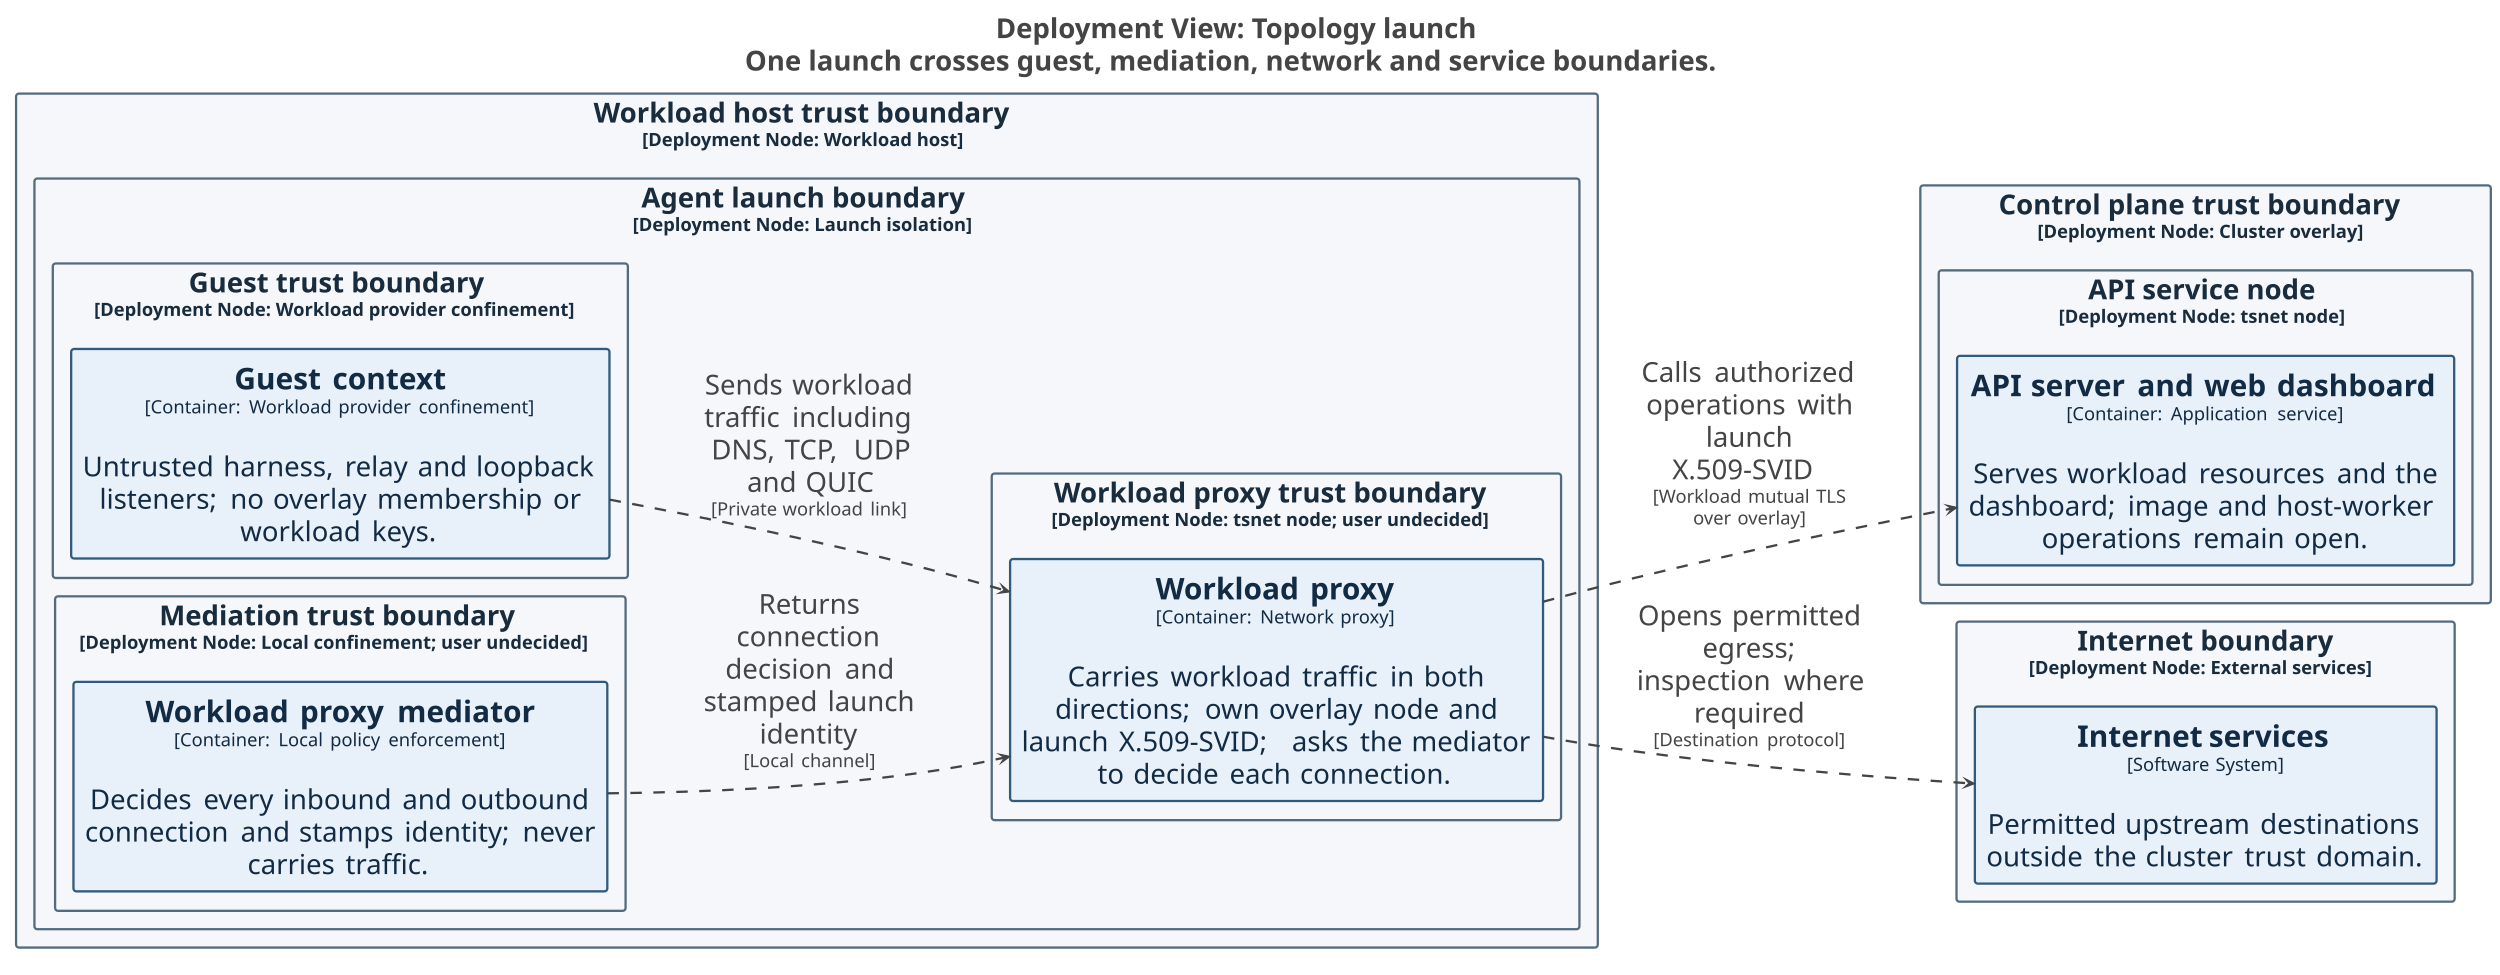
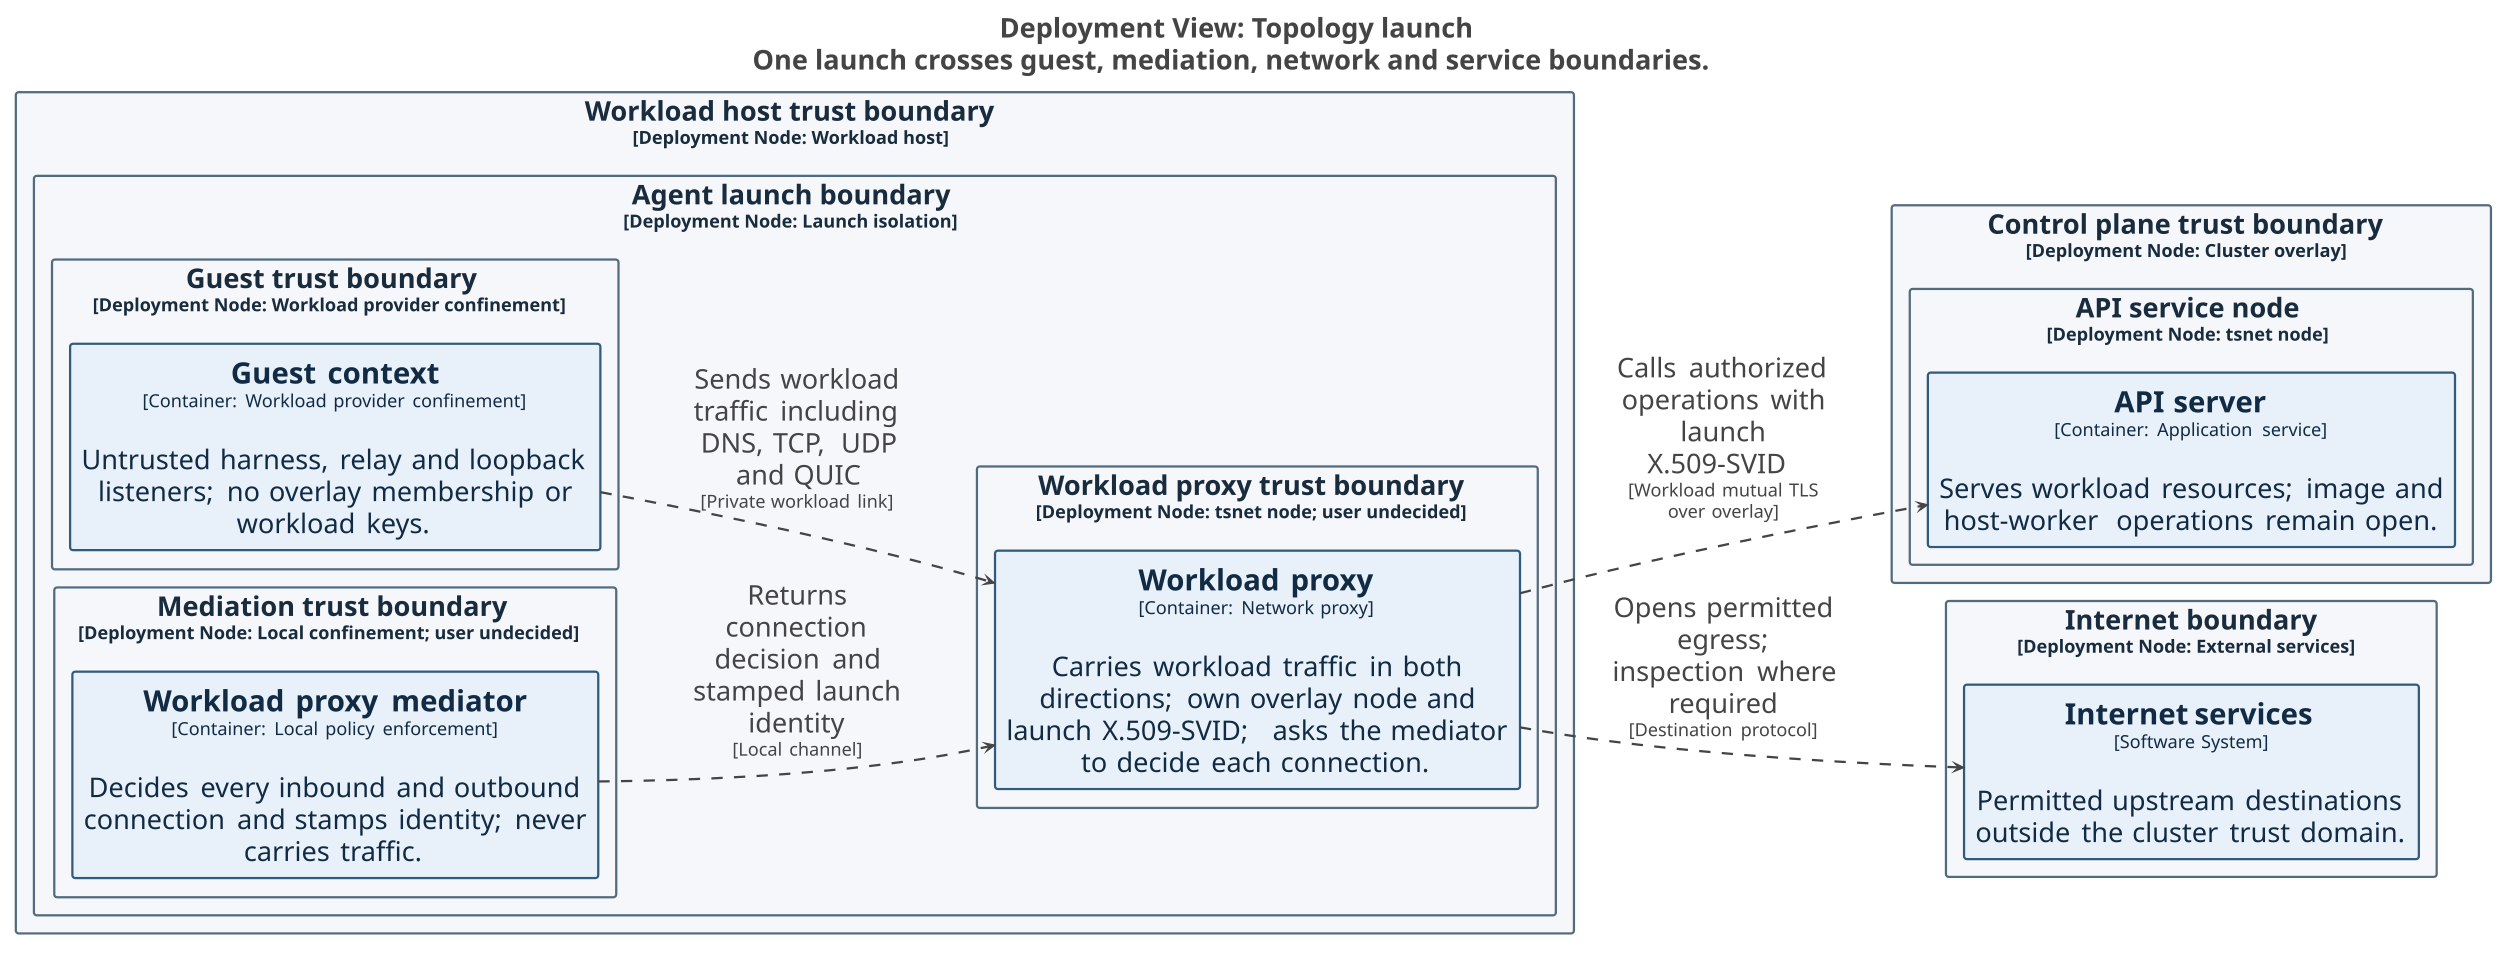
- <svg xmlns="http://www.w3.org/2000/svg" version="1.1" data-diagram-type="DESCRIPTION" style="width:2178px;height:849px;background:#FFFFFF;" width="2178px" height="849px" viewBox="0 0 2178 849" zoomAndPan="magnify" preserveAspectRatio="none" contentStyleType="text/css">
+ <svg xmlns="http://www.w3.org/2000/svg" version="1.1" data-diagram-type="DESCRIPTION" style="width:2211px;height:849px;background:#FFFFFF;" width="2211px" height="849px" viewBox="0 0 2211 849" zoomAndPan="magnify" preserveAspectRatio="none" contentStyleType="text/css">
  <defs />
  <g font-family="sans-serif" lengthAdjust="spacing">
    <g class="title" data-source-line="1">
-       <text x="867.502" y="33.203" fill="#444" font-size="24" textLength="435.996" font-weight="700">Deployment View: Topology launch</text>
-       <text x="648.936" y="61.469" fill="#444" font-size="24" textLength="873.129" font-weight="700">One launch crosses guest, mediation, network and service boundaries.</text>
+       <text x="884.002" y="33.203" fill="#444" font-size="24" textLength="435.996" font-weight="700">Deployment View: Topology launch</text>
+       <text x="665.436" y="61.469" fill="#444" font-size="24" textLength="873.129" font-weight="700">One launch crosses guest, mediation, network and service boundaries.</text>
    </g>
    <g class="cluster" data-qualified-name="Topologylaunch.Workloadhosttrustboundary" id="ent0001" data-source-line="53">
      <rect x="14" y="81.531" width="1378" height="744" fill="#F5F7FA" style="stroke:#536B7E;stroke-width:2;" rx="2.5" ry="2.5" />
      <text x="517.129" y="106.734" fill="#182C3E" font-size="24" textLength="371.742" font-weight="700">Workload host trust boundary</text>
      <text x="559.406" y="127.266" fill="#182C3E" font-size="16" textLength="287.188" font-weight="700">[Deployment Node: Workload host]</text>
    </g>
    <g class="cluster" data-qualified-name="Topologylaunch.Workloadhosttrustboundary.Topologylaunch.Workloadhosttrustboundary.Agentlaunchboundary" id="ent0002" data-source-line="54">
      <rect x="30" y="155.531" width="1346" height="654" fill="#F5F7FA" style="stroke:#536B7E;stroke-width:2;" rx="2.5" ry="2.5" />
      <text x="558.742" y="180.734" fill="#182C3E" font-size="24" textLength="288.516" font-weight="700">Agent launch boundary</text>
      <text x="551.168" y="201.266" fill="#182C3E" font-size="16" textLength="303.664" font-weight="700">[Deployment Node: Launch isolation]</text>
    </g>
    <g class="cluster" data-qualified-name="Topologylaunch.Workloadhosttrustboundary.Topologylaunch.Workloadhosttrustboundary.Agentlaunchboundary.Topologylaunch.Workloadhosttrustboundary.Agentlaunchboundary.Guesttrustboundary" id="ent0003" data-source-line="55">
      <rect x="46" y="229.531" width="501" height="274" fill="#F5F7FA" style="stroke:#536B7E;stroke-width:2;" rx="2.5" ry="2.5" />
      <text x="164.4" y="254.734" fill="#182C3E" font-size="24" textLength="264.199" font-weight="700">Guest trust boundary</text>
      <text x="81.957" y="275.266" fill="#182C3E" font-size="16" textLength="429.086" font-weight="700">[Deployment Node: Workload provider confinement]</text>
    </g>
    <g class="cluster" data-qualified-name="Topologylaunch.Workloadhosttrustboundary.Topologylaunch.Workloadhosttrustboundary.Agentlaunchboundary.Topologylaunch.Workloadhosttrustboundary.Agentlaunchboundary.Mediationtrustboundary" id="ent0005" data-source-line="59">
      <rect x="48" y="519.531" width="497" height="274" fill="#F5F7FA" style="stroke:#536B7E;stroke-width:2;" rx="2.5" ry="2.5" />
      <text x="138.766" y="544.734" fill="#182C3E" font-size="24" textLength="315.469" font-weight="700">Mediation trust boundary</text>
      <text x="69.047" y="565.266" fill="#182C3E" font-size="16" textLength="454.906" font-weight="700">[Deployment Node: Local confinement; user undecided]</text>
    </g>
    <g class="cluster" data-qualified-name="Topologylaunch.Workloadhosttrustboundary.Topologylaunch.Workloadhosttrustboundary.Agentlaunchboundary.Topologylaunch.Workloadhosttrustboundary.Agentlaunchboundary.Workloadproxytrustboundary" id="ent0007" data-source-line="63">
      <rect x="864" y="412.531" width="496" height="302" fill="#F5F7FA" style="stroke:#536B7E;stroke-width:2;" rx="2.5" ry="2.5" />
      <text x="918.166" y="437.734" fill="#182C3E" font-size="24" textLength="387.668" font-weight="700">Workload proxy trust boundary</text>
      <text x="915.992" y="458.266" fill="#182C3E" font-size="16" textLength="392.016" font-weight="700">[Deployment Node: tsnet node; user undecided]</text>
    </g>
    <g class="cluster" data-qualified-name="Topologylaunch.Controlplanetrustboundary" id="ent0009" data-source-line="71">
-       <rect x="1673" y="161.531" width="497" height="364" fill="#F5F7FA" style="stroke:#536B7E;stroke-width:2;" rx="2.5" ry="2.5" />
-       <text x="1741.154" y="186.734" fill="#182C3E" font-size="24" textLength="360.691" font-weight="700">Control plane trust boundary</text>
-       <text x="1774.996" y="207.266" fill="#182C3E" font-size="16" textLength="293.008" font-weight="700">[Deployment Node: Cluster overlay]</text>
+       <rect x="1673" y="181.531" width="530" height="334" fill="#F5F7FA" style="stroke:#536B7E;stroke-width:2;" rx="2.5" ry="2.5" />
+       <text x="1757.654" y="206.734" fill="#182C3E" font-size="24" textLength="360.691" font-weight="700">Control plane trust boundary</text>
+       <text x="1791.496" y="227.266" fill="#182C3E" font-size="16" textLength="293.008" font-weight="700">[Deployment Node: Cluster overlay]</text>
    </g>
    <g class="cluster" data-qualified-name="Topologylaunch.Controlplanetrustboundary.Topologylaunch.Controlplanetrustboundary.APIservicenode" id="ent0010" data-source-line="72">
-       <rect x="1689" y="235.531" width="465" height="274" fill="#F5F7FA" style="stroke:#536B7E;stroke-width:2;" rx="2.5" ry="2.5" />
-       <text x="1819.178" y="260.734" fill="#182C3E" font-size="24" textLength="204.645" font-weight="700">API service node</text>
-       <text x="1793.488" y="281.266" fill="#182C3E" font-size="16" textLength="256.023" font-weight="700">[Deployment Node: tsnet node]</text>
+       <rect x="1689" y="255.531" width="498" height="244" fill="#F5F7FA" style="stroke:#536B7E;stroke-width:2;" rx="2.5" ry="2.5" />
+       <text x="1835.678" y="280.734" fill="#182C3E" font-size="24" textLength="204.645" font-weight="700">API service node</text>
+       <text x="1809.988" y="301.266" fill="#182C3E" font-size="16" textLength="256.023" font-weight="700">[Deployment Node: tsnet node]</text>
    </g>
    <g class="cluster" data-qualified-name="Topologylaunch.Internetboundary" id="ent0012" data-source-line="78">
-       <rect x="1704.5" y="541.531" width="434" height="244" fill="#F5F7FA" style="stroke:#536B7E;stroke-width:2;" rx="2.5" ry="2.5" />
-       <text x="1809.727" y="566.734" fill="#182C3E" font-size="24" textLength="223.547" font-weight="700">Internet boundary</text>
-       <text x="1767.469" y="587.266" fill="#182C3E" font-size="16" textLength="308.063" font-weight="700">[Deployment Node: External services]</text>
+       <rect x="1721" y="531.531" width="434" height="244" fill="#F5F7FA" style="stroke:#536B7E;stroke-width:2;" rx="2.5" ry="2.5" />
+       <text x="1826.227" y="556.734" fill="#182C3E" font-size="24" textLength="223.547" font-weight="700">Internet boundary</text>
+       <text x="1783.969" y="577.266" fill="#182C3E" font-size="16" textLength="308.063" font-weight="700">[Deployment Node: External services]</text>
    </g>
    <g class="entity" data-qualified-name="Topologylaunch.Workloadhosttrustboundary.Topologylaunch.Workloadhosttrustboundary.Agentlaunchboundary.Topologylaunch.Workloadhosttrustboundary.Agentlaunchboundary.Guesttrustboundary.Topologylaunch.Workloadhosttrustboundary.Agentlaunchboundary.Guesttrustboundary.Guestcontext_1" id="ent0004" data-source-line="56">
      <rect x="62" y="304.031" width="468.957" height="182.527" fill="#E8F1FA" style="stroke:#315B7D;stroke-width:2;" rx="2.5" ry="2.5" />
      <text x="204.133" y="339.168" fill="#122B44" font-size="26" textLength="76.934" font-weight="700">Guest</text>
      <text x="281.066" y="339.168" fill="#122B44" font-size="26" font-weight="700"> </text>
      <text x="289.636" y="339.168" fill="#122B44" font-size="26" textLength="99.188" font-weight="700">context</text>
      <text x="125.955" y="360.121" fill="#122B44" font-size="16" textLength="85.93">[Container:</text>
      <text x="211.885" y="360.121" fill="#122B44" font-size="16"> </text>
      <text x="216.947" y="360.121" fill="#122B44" font-size="16" textLength="72.773">Workload</text>
      <text x="289.721" y="360.121" fill="#122B44" font-size="16"> </text>
      <text x="294.783" y="360.121" fill="#122B44" font-size="16" textLength="64.883">provider</text>
      <text x="359.666" y="360.121" fill="#122B44" font-size="16"> </text>
      <text x="364.729" y="360.121" fill="#122B44" font-size="16" textLength="102.273">confinement]</text>
      <text x="292.682" y="386.699" fill="#122B44" font-size="24"> </text>
      <text x="72" y="414.965" fill="#122B44" font-size="24" textLength="114.902">Untrusted</text>
      <text x="186.902" y="414.965" fill="#122B44" font-size="24"> </text>
      <text x="194.496" y="414.965" fill="#122B44" font-size="24" textLength="98.297">harness,</text>
      <text x="292.793" y="414.965" fill="#122B44" font-size="24"> </text>
      <text x="300.387" y="414.965" fill="#122B44" font-size="24" textLength="55.922">relay</text>
      <text x="356.309" y="414.965" fill="#122B44" font-size="24"> </text>
      <text x="363.902" y="414.965" fill="#122B44" font-size="24" textLength="43.254">and</text>
      <text x="407.156" y="414.965" fill="#122B44" font-size="24"> </text>
      <text x="414.75" y="414.965" fill="#122B44" font-size="24" textLength="106.207">loopback</text>
      <text x="86.637" y="443.23" fill="#122B44" font-size="24" textLength="106.371">listeners;</text>
      <text x="193.008" y="443.23" fill="#122B44" font-size="24"> </text>
      <text x="200.602" y="443.23" fill="#122B44" font-size="24" textLength="29.637">no</text>
      <text x="230.238" y="443.23" fill="#122B44" font-size="24"> </text>
      <text x="237.832" y="443.23" fill="#122B44" font-size="24" textLength="83.086">overlay</text>
      <text x="320.918" y="443.23" fill="#122B44" font-size="24"> </text>
      <text x="328.512" y="443.23" fill="#122B44" font-size="24" textLength="145.652">membership</text>
      <text x="474.164" y="443.23" fill="#122B44" font-size="24"> </text>
      <text x="481.758" y="443.23" fill="#122B44" font-size="24" textLength="24.563">or</text>
      <text x="209.238" y="471.496" fill="#122B44" font-size="24" textLength="107.121">workload</text>
      <text x="316.359" y="471.496" fill="#122B44" font-size="24"> </text>
      <text x="323.953" y="471.496" fill="#122B44" font-size="24" textLength="59.766">keys.</text>
    </g>
    <g class="entity" data-qualified-name="Topologylaunch.Workloadhosttrustboundary.Topologylaunch.Workloadhosttrustboundary.Agentlaunchboundary.Topologylaunch.Workloadhosttrustboundary.Agentlaunchboundary.Mediationtrustboundary.Topologylaunch.Workloadhosttrustboundary.Agentlaunchboundary.Mediationtrustboundary.Workloadproxymediator_1" id="ent0006" data-source-line="60">
      <rect x="64" y="594.031" width="465.09" height="182.527" fill="#E8F1FA" style="stroke:#315B7D;stroke-width:2;" rx="2.5" ry="2.5" />
      <text x="126.726" y="629.168" fill="#122B44" font-size="26" textLength="125.95" font-weight="700">Workload</text>
      <text x="252.676" y="629.168" fill="#122B44" font-size="26" font-weight="700"> </text>
      <text x="261.246" y="629.168" fill="#122B44" font-size="26" textLength="76.172" font-weight="700">proxy</text>
      <text x="337.417" y="629.168" fill="#122B44" font-size="26" font-weight="700"> </text>
      <text x="345.987" y="629.168" fill="#122B44" font-size="26" textLength="120.377" font-weight="700">mediator</text>
      <text x="151.537" y="650.121" fill="#122B44" font-size="16" textLength="85.93">[Container:</text>
      <text x="237.467" y="650.121" fill="#122B44" font-size="16"> </text>
      <text x="242.529" y="650.121" fill="#122B44" font-size="16" textLength="40.016">Local</text>
      <text x="282.545" y="650.121" fill="#122B44" font-size="16"> </text>
      <text x="287.607" y="650.121" fill="#122B44" font-size="16" textLength="45.703">policy</text>
      <text x="333.311" y="650.121" fill="#122B44" font-size="16"> </text>
      <text x="338.373" y="650.121" fill="#122B44" font-size="16" textLength="103.18">enforcement]</text>
      <text x="292.748" y="676.699" fill="#122B44" font-size="24"> </text>
      <text x="78.359" y="704.965" fill="#122B44" font-size="24" textLength="91.289">Decides</text>
      <text x="169.648" y="704.965" fill="#122B44" font-size="24"> </text>
      <text x="177.242" y="704.965" fill="#122B44" font-size="24" textLength="61.523">every</text>
      <text x="238.766" y="704.965" fill="#122B44" font-size="24"> </text>
      <text x="246.359" y="704.965" fill="#122B44" font-size="24" textLength="96.574">inbound</text>
      <text x="342.934" y="704.965" fill="#122B44" font-size="24"> </text>
      <text x="350.527" y="704.965" fill="#122B44" font-size="24" textLength="43.254">and</text>
      <text x="393.781" y="704.965" fill="#122B44" font-size="24"> </text>
      <text x="401.375" y="704.965" fill="#122B44" font-size="24" textLength="113.355">outbound</text>
      <text x="74" y="733.23" fill="#122B44" font-size="24" textLength="128.039">connection</text>
      <text x="202.039" y="733.23" fill="#122B44" font-size="24"> </text>
      <text x="209.633" y="733.23" fill="#122B44" font-size="24" textLength="43.254">and</text>
      <text x="252.887" y="733.23" fill="#122B44" font-size="24"> </text>
      <text x="260.48" y="733.23" fill="#122B44" font-size="24" textLength="84.211">stamps</text>
      <text x="344.691" y="733.23" fill="#122B44" font-size="24"> </text>
      <text x="352.285" y="733.23" fill="#122B44" font-size="24" textLength="95.332">identity;</text>
      <text x="447.617" y="733.23" fill="#122B44" font-size="24"> </text>
      <text x="455.211" y="733.23" fill="#122B44" font-size="24" textLength="63.879">never</text>
      <text x="215.621" y="761.496" fill="#122B44" font-size="24" textLength="77.73">carries</text>
      <text x="293.352" y="761.496" fill="#122B44" font-size="24"> </text>
      <text x="300.945" y="761.496" fill="#122B44" font-size="24" textLength="76.523">traffic.</text>
    </g>
    <g class="entity" data-qualified-name="Topologylaunch.Workloadhosttrustboundary.Topologylaunch.Workloadhosttrustboundary.Agentlaunchboundary.Topologylaunch.Workloadhosttrustboundary.Agentlaunchboundary.Workloadproxytrustboundary.Topologylaunch.Workloadhosttrustboundary.Agentlaunchboundary.Workloadproxytrustboundary.Workloadproxy_1" id="ent0008" data-source-line="64">
      <rect x="880" y="487.031" width="464.281" height="210.793" fill="#E8F1FA" style="stroke:#315B7D;stroke-width:2;" rx="2.5" ry="2.5" />
      <text x="1006.795" y="522.168" fill="#122B44" font-size="26" textLength="125.95" font-weight="700">Workload</text>
      <text x="1132.745" y="522.168" fill="#122B44" font-size="26" font-weight="700"> </text>
      <text x="1141.314" y="522.168" fill="#122B44" font-size="26" textLength="76.172" font-weight="700">proxy</text>
      <text x="1006.816" y="543.121" fill="#122B44" font-size="16" textLength="85.93">[Container:</text>
      <text x="1092.746" y="543.121" fill="#122B44" font-size="16"> </text>
      <text x="1097.809" y="543.121" fill="#122B44" font-size="16" textLength="64.773">Network</text>
      <text x="1162.582" y="543.121" fill="#122B44" font-size="16"> </text>
      <text x="1167.645" y="543.121" fill="#122B44" font-size="16" textLength="49.82">proxy]</text>
      <text x="1108.344" y="569.699" fill="#122B44" font-size="24"> </text>
      <text x="930.131" y="597.965" fill="#122B44" font-size="24" textLength="82.043">Carries</text>
      <text x="1012.174" y="597.965" fill="#122B44" font-size="24"> </text>
      <text x="1019.768" y="597.965" fill="#122B44" font-size="24" textLength="107.121">workload</text>
      <text x="1126.889" y="597.965" fill="#122B44" font-size="24"> </text>
      <text x="1134.482" y="597.965" fill="#122B44" font-size="24" textLength="68.93">traffic</text>
      <text x="1203.412" y="597.965" fill="#122B44" font-size="24"> </text>
      <text x="1211.006" y="597.965" fill="#122B44" font-size="24" textLength="21.832">in</text>
      <text x="1232.838" y="597.965" fill="#122B44" font-size="24"> </text>
      <text x="1240.432" y="597.965" fill="#122B44" font-size="24" textLength="53.719">both</text>
      <text x="919.209" y="626.23" fill="#122B44" font-size="24" textLength="122.906">directions;</text>
      <text x="1042.115" y="626.23" fill="#122B44" font-size="24"> </text>
      <text x="1049.709" y="626.23" fill="#122B44" font-size="24" textLength="48.129">own</text>
      <text x="1097.838" y="626.23" fill="#122B44" font-size="24"> </text>
      <text x="1105.432" y="626.23" fill="#122B44" font-size="24" textLength="83.086">overlay</text>
      <text x="1188.518" y="626.23" fill="#122B44" font-size="24"> </text>
      <text x="1196.111" y="626.23" fill="#122B44" font-size="24" textLength="58.113">node</text>
      <text x="1254.225" y="626.23" fill="#122B44" font-size="24"> </text>
      <text x="1261.818" y="626.23" fill="#122B44" font-size="24" textLength="43.254">and</text>
      <text x="890" y="654.496" fill="#122B44" font-size="24" textLength="77.168">launch</text>
      <text x="967.168" y="654.496" fill="#122B44" font-size="24"> </text>
      <text x="974.762" y="654.496" fill="#122B44" font-size="24" textLength="143.133">X.509-SVID;</text>
      <text x="1117.895" y="654.496" fill="#122B44" font-size="24"> </text>
      <text x="1125.488" y="654.496" fill="#122B44" font-size="24" textLength="51.75">asks</text>
      <text x="1177.238" y="654.496" fill="#122B44" font-size="24"> </text>
      <text x="1184.832" y="654.496" fill="#122B44" font-size="24" textLength="37.242">the</text>
      <text x="1222.074" y="654.496" fill="#122B44" font-size="24"> </text>
      <text x="1229.668" y="654.496" fill="#122B44" font-size="24" textLength="104.613">mediator</text>
      <text x="956.076" y="682.762" fill="#122B44" font-size="24" textLength="23.719">to</text>
      <text x="979.795" y="682.762" fill="#122B44" font-size="24"> </text>
      <text x="987.389" y="682.762" fill="#122B44" font-size="24" textLength="76.184">decide</text>
      <text x="1063.572" y="682.762" fill="#122B44" font-size="24"> </text>
      <text x="1071.166" y="682.762" fill="#122B44" font-size="24" textLength="53.813">each</text>
      <text x="1124.979" y="682.762" fill="#122B44" font-size="24"> </text>
      <text x="1132.572" y="682.762" fill="#122B44" font-size="24" textLength="135.633">connection.</text>
    </g>
-     <g class="entity" data-qualified-name="Topologylaunch.Controlplanetrustboundary.Topologylaunch.Controlplanetrustboundary.APIservicenode.Topologylaunch.Controlplanetrustboundary.APIservicenode.APIserverandwebdashboard_1" id="ent0011" data-source-line="73">
-       <rect x="1705" y="310.031" width="433.086" height="182.527" fill="#E8F1FA" style="stroke:#315B7D;stroke-width:2;" rx="2.5" ry="2.5" />
-       <text x="1716.964" y="345.168" fill="#122B44" font-size="26" textLength="43.71" font-weight="700">API</text>
-       <text x="1760.674" y="345.168" fill="#122B44" font-size="26" font-weight="700"> </text>
-       <text x="1769.244" y="345.168" fill="#122B44" font-size="26" textLength="84.233" font-weight="700">server</text>
-       <text x="1853.477" y="345.168" fill="#122B44" font-size="26" font-weight="700"> </text>
-       <text x="1862.046" y="345.168" fill="#122B44" font-size="26" textLength="49.588" font-weight="700">and</text>
-       <text x="1911.634" y="345.168" fill="#122B44" font-size="26" font-weight="700"> </text>
-       <text x="1920.204" y="345.168" fill="#122B44" font-size="26" textLength="54.895" font-weight="700">web</text>
-       <text x="1975.098" y="345.168" fill="#122B44" font-size="26" font-weight="700"> </text>
-       <text x="1983.667" y="345.168" fill="#122B44" font-size="26" textLength="142.454" font-weight="700">dashboard</text>
-       <text x="1800.184" y="366.121" fill="#122B44" font-size="16" textLength="85.93">[Container:</text>
-       <text x="1886.113" y="366.121" fill="#122B44" font-size="16"> </text>
-       <text x="1891.176" y="366.121" fill="#122B44" font-size="16" textLength="87.828">Application</text>
-       <text x="1979.004" y="366.121" fill="#122B44" font-size="16"> </text>
-       <text x="1984.066" y="366.121" fill="#122B44" font-size="16" textLength="58.836">service]</text>
-       <text x="1917.746" y="392.699" fill="#122B44" font-size="24"> </text>
-       <text x="1719.084" y="420.965" fill="#122B44" font-size="24" textLength="74.145">Serves</text>
-       <text x="1793.229" y="420.965" fill="#122B44" font-size="24"> </text>
-       <text x="1800.822" y="420.965" fill="#122B44" font-size="24" textLength="107.121">workload</text>
-       <text x="1907.943" y="420.965" fill="#122B44" font-size="24"> </text>
-       <text x="1915.537" y="420.965" fill="#122B44" font-size="24" textLength="112.781">resources</text>
-       <text x="2028.318" y="420.965" fill="#122B44" font-size="24"> </text>
-       <text x="2035.912" y="420.965" fill="#122B44" font-size="24" textLength="43.254">and</text>
-       <text x="2079.166" y="420.965" fill="#122B44" font-size="24"> </text>
-       <text x="2086.76" y="420.965" fill="#122B44" font-size="24" textLength="37.242">the</text>
-       <text x="1715" y="449.23" fill="#122B44" font-size="24" textLength="131.109">dashboard;</text>
-       <text x="1846.109" y="449.23" fill="#122B44" font-size="24"> </text>
-       <text x="1853.703" y="449.23" fill="#122B44" font-size="24" textLength="70.934">image</text>
-       <text x="1924.637" y="449.23" fill="#122B44" font-size="24"> </text>
-       <text x="1932.23" y="449.23" fill="#122B44" font-size="24" textLength="43.254">and</text>
-       <text x="1975.484" y="449.23" fill="#122B44" font-size="24"> </text>
-       <text x="1983.078" y="449.23" fill="#122B44" font-size="24" textLength="145.008">host-worker</text>
-       <text x="1778.715" y="477.496" fill="#122B44" font-size="24" textLength="124.078">operations</text>
-       <text x="1902.793" y="477.496" fill="#122B44" font-size="24"> </text>
-       <text x="1910.387" y="477.496" fill="#122B44" font-size="24" textLength="80.684">remain</text>
-       <text x="1991.07" y="477.496" fill="#122B44" font-size="24"> </text>
-       <text x="1998.664" y="477.496" fill="#122B44" font-size="24" textLength="65.707">open.</text>
+     <g class="entity" data-qualified-name="Topologylaunch.Controlplanetrustboundary.Topologylaunch.Controlplanetrustboundary.APIservicenode.Topologylaunch.Controlplanetrustboundary.APIservicenode.APIserver_1" id="ent0011" data-source-line="73">
+       <rect x="1705" y="329.531" width="466.203" height="154.262" fill="#E8F1FA" style="stroke:#315B7D;stroke-width:2;" rx="2.5" ry="2.5" />
+       <text x="1869.845" y="364.668" fill="#122B44" font-size="26" textLength="43.71" font-weight="700">API</text>
+       <text x="1913.555" y="364.668" fill="#122B44" font-size="26" font-weight="700"> </text>
+       <text x="1922.125" y="364.668" fill="#122B44" font-size="26" textLength="84.233" font-weight="700">server</text>
+       <text x="1816.742" y="385.621" fill="#122B44" font-size="16" textLength="85.93">[Container:</text>
+       <text x="1902.672" y="385.621" fill="#122B44" font-size="16"> </text>
+       <text x="1907.734" y="385.621" fill="#122B44" font-size="16" textLength="87.828">Application</text>
+       <text x="1995.563" y="385.621" fill="#122B44" font-size="16"> </text>
+       <text x="2000.625" y="385.621" fill="#122B44" font-size="16" textLength="58.836">service]</text>
+       <text x="1934.305" y="412.199" fill="#122B44" font-size="24"> </text>
+       <text x="1715" y="440.465" fill="#122B44" font-size="24" textLength="74.145">Serves</text>
+       <text x="1789.145" y="440.465" fill="#122B44" font-size="24"> </text>
+       <text x="1796.738" y="440.465" fill="#122B44" font-size="24" textLength="107.121">workload</text>
+       <text x="1903.859" y="440.465" fill="#122B44" font-size="24"> </text>
+       <text x="1911.453" y="440.465" fill="#122B44" font-size="24" textLength="120.375">resources;</text>
+       <text x="2031.828" y="440.465" fill="#122B44" font-size="24"> </text>
+       <text x="2039.422" y="440.465" fill="#122B44" font-size="24" textLength="70.934">image</text>
+       <text x="2110.355" y="440.465" fill="#122B44" font-size="24"> </text>
+       <text x="2117.949" y="440.465" fill="#122B44" font-size="24" textLength="43.254">and</text>
+       <text x="1718.973" y="468.73" fill="#122B44" font-size="24" textLength="145.008">host-worker</text>
+       <text x="1863.98" y="468.73" fill="#122B44" font-size="24"> </text>
+       <text x="1871.574" y="468.73" fill="#122B44" font-size="24" textLength="124.078">operations</text>
+       <text x="1995.652" y="468.73" fill="#122B44" font-size="24"> </text>
+       <text x="2003.246" y="468.73" fill="#122B44" font-size="24" textLength="80.684">remain</text>
+       <text x="2083.93" y="468.73" fill="#122B44" font-size="24"> </text>
+       <text x="2091.523" y="468.73" fill="#122B44" font-size="24" textLength="65.707">open.</text>
    </g>
    <g class="entity" data-qualified-name="Topologylaunch.Internetboundary.Topologylaunch.Internetboundary.Internetservices_1" id="ent0013" data-source-line="79">
-       <rect x="1720.5" y="615.531" width="402.242" height="154.262" fill="#E8F1FA" style="stroke:#315B7D;stroke-width:2;" rx="2.5" ry="2.5" />
-       <text x="1809.566" y="650.668" fill="#122B44" font-size="26" textLength="106.133" font-weight="700">Internet</text>
-       <text x="1915.699" y="650.668" fill="#122B44" font-size="26" font-weight="700"> </text>
-       <text x="1924.268" y="650.668" fill="#122B44" font-size="26" textLength="109.408" font-weight="700">services</text>
-       <text x="1852.934" y="671.621" fill="#122B44" font-size="16" textLength="72.141">[Software</text>
-       <text x="1925.074" y="671.621" fill="#122B44" font-size="16"> </text>
-       <text x="1930.137" y="671.621" fill="#122B44" font-size="16" textLength="60.172">System]</text>
-       <text x="1917.824" y="698.199" fill="#122B44" font-size="24"> </text>
-       <text x="1731.602" y="726.465" fill="#122B44" font-size="24" textLength="112.23">Permitted</text>
-       <text x="1843.832" y="726.465" fill="#122B44" font-size="24"> </text>
-       <text x="1851.426" y="726.465" fill="#122B44" font-size="24" textLength="110.063">upstream</text>
-       <text x="1961.488" y="726.465" fill="#122B44" font-size="24"> </text>
-       <text x="1969.082" y="726.465" fill="#122B44" font-size="24" textLength="142.559">destinations</text>
-       <text x="1730.5" y="754.73" fill="#122B44" font-size="24" textLength="86.262">outside</text>
-       <text x="1816.762" y="754.73" fill="#122B44" font-size="24"> </text>
-       <text x="1824.355" y="754.73" fill="#122B44" font-size="24" textLength="37.242">the</text>
-       <text x="1861.598" y="754.73" fill="#122B44" font-size="24"> </text>
-       <text x="1869.191" y="754.73" fill="#122B44" font-size="24" textLength="78.527">cluster</text>
-       <text x="1947.719" y="754.73" fill="#122B44" font-size="24"> </text>
-       <text x="1955.313" y="754.73" fill="#122B44" font-size="24" textLength="54.902">trust</text>
-       <text x="2010.215" y="754.73" fill="#122B44" font-size="24"> </text>
-       <text x="2017.809" y="754.73" fill="#122B44" font-size="24" textLength="94.934">domain.</text>
+       <rect x="1737" y="605.531" width="402.242" height="154.262" fill="#E8F1FA" style="stroke:#315B7D;stroke-width:2;" rx="2.5" ry="2.5" />
+       <text x="1826.066" y="640.668" fill="#122B44" font-size="26" textLength="106.133" font-weight="700">Internet</text>
+       <text x="1932.199" y="640.668" fill="#122B44" font-size="26" font-weight="700"> </text>
+       <text x="1940.768" y="640.668" fill="#122B44" font-size="26" textLength="109.408" font-weight="700">services</text>
+       <text x="1869.434" y="661.621" fill="#122B44" font-size="16" textLength="72.141">[Software</text>
+       <text x="1941.574" y="661.621" fill="#122B44" font-size="16"> </text>
+       <text x="1946.637" y="661.621" fill="#122B44" font-size="16" textLength="60.172">System]</text>
+       <text x="1934.324" y="688.199" fill="#122B44" font-size="24"> </text>
+       <text x="1748.102" y="716.465" fill="#122B44" font-size="24" textLength="112.23">Permitted</text>
+       <text x="1860.332" y="716.465" fill="#122B44" font-size="24"> </text>
+       <text x="1867.926" y="716.465" fill="#122B44" font-size="24" textLength="110.063">upstream</text>
+       <text x="1977.988" y="716.465" fill="#122B44" font-size="24"> </text>
+       <text x="1985.582" y="716.465" fill="#122B44" font-size="24" textLength="142.559">destinations</text>
+       <text x="1747" y="744.73" fill="#122B44" font-size="24" textLength="86.262">outside</text>
+       <text x="1833.262" y="744.73" fill="#122B44" font-size="24"> </text>
+       <text x="1840.855" y="744.73" fill="#122B44" font-size="24" textLength="37.242">the</text>
+       <text x="1878.098" y="744.73" fill="#122B44" font-size="24"> </text>
+       <text x="1885.691" y="744.73" fill="#122B44" font-size="24" textLength="78.527">cluster</text>
+       <text x="1964.219" y="744.73" fill="#122B44" font-size="24"> </text>
+       <text x="1971.813" y="744.73" fill="#122B44" font-size="24" textLength="54.902">trust</text>
+       <text x="2026.715" y="744.73" fill="#122B44" font-size="24"> </text>
+       <text x="2034.309" y="744.73" fill="#122B44" font-size="24" textLength="94.934">domain.</text>
    </g>
    <g class="link" data-entity-1="ent0004" data-entity-2="ent0008" id="lnk14" data-link-type="dependency">
      <polygon points="879.614,515.637,872.12,509.246,874.82,514.217,869.848,516.916,879.614,515.637" fill="#444" style="stroke:#444;stroke-width:1;stroke-linejoin:miter;stroke-miterlimit:10;" />
      <path d="M531.102,435.282 C616.226,451.291 712.92,471.259 800,493.531 C825.938,500.165 848.102,506.303 874.82,514.217" style="stroke:#444;stroke-width:2;stroke-dasharray:10,10;" fill="none" />
      <text x="614.068" y="343.734" fill="#444" font-size="24" textLength="68.531">Sends</text>
      <text x="682.6" y="343.734" fill="#444" font-size="24"> </text>
      <text x="690.193" y="343.734" fill="#444" font-size="24" textLength="107.121">workload</text>
      <text x="613.5" y="372" fill="#444" font-size="24" textLength="68.93">traffic</text>
      <text x="682.43" y="372" fill="#444" font-size="24"> </text>
      <text x="690.023" y="372" fill="#444" font-size="24" textLength="107.859">including</text>
      <text x="619.729" y="400.266" fill="#444" font-size="24" textLength="56.227">DNS,</text>
      <text x="675.955" y="400.266" fill="#444" font-size="24"> </text>
      <text x="683.549" y="400.266" fill="#444" font-size="24" textLength="52.641">TCP,</text>
      <text x="736.189" y="400.266" fill="#444" font-size="24"> </text>
      <text x="743.783" y="400.266" fill="#444" font-size="24" textLength="47.871">UDP</text>
      <text x="650.871" y="428.531" fill="#444" font-size="24" textLength="43.254">and</text>
      <text x="694.125" y="428.531" fill="#444" font-size="24"> </text>
      <text x="701.719" y="428.531" fill="#444" font-size="24" textLength="58.793">QUIC</text>
      <text x="619.438" y="449.063" fill="#444" font-size="16" textLength="57.234">[Private</text>
      <text x="676.672" y="449.063" fill="#444" font-size="16"> </text>
      <text x="681.734" y="449.063" fill="#444" font-size="16" textLength="71.414">workload</text>
      <text x="753.148" y="449.063" fill="#444" font-size="16"> </text>
      <text x="758.211" y="449.063" fill="#444" font-size="16" textLength="33.734">link]</text>
    </g>
    <g class="link" data-entity-1="ent0006" data-entity-2="ent0008" id="lnk15" data-link-type="dependency">
      <polygon points="879.951,658.968,870.306,656.975,875.066,660.032,872.009,664.792,879.951,658.968" fill="#444" style="stroke:#444;stroke-width:1;stroke-linejoin:miter;stroke-miterlimit:10;" />
      <path d="M529.184,691.143 C614.654,690.287 712.069,685.863 800,673.531 C826.107,669.87 848.286,665.865 875.066,660.032" style="stroke:#444;stroke-width:2;stroke-dasharray:10,10;" fill="none" />
      <text x="660.924" y="534.734" fill="#444" font-size="24" textLength="89.367">Returns</text>
      <text x="641.588" y="563" fill="#444" font-size="24" textLength="128.039">connection</text>
      <text x="631.926" y="591.266" fill="#444" font-size="24" textLength="96.516">decision</text>
      <text x="728.441" y="591.266" fill="#444" font-size="24"> </text>
      <text x="736.035" y="591.266" fill="#444" font-size="24" textLength="43.254">and</text>
      <text x="613" y="619.531" fill="#444" font-size="24" textLength="100.453">stamped</text>
      <text x="713.453" y="619.531" fill="#444" font-size="24"> </text>
      <text x="721.047" y="619.531" fill="#444" font-size="24" textLength="77.168">launch</text>
      <text x="661.738" y="647.797" fill="#444" font-size="24" textLength="87.738">identity</text>
      <text x="647.686" y="668.328" fill="#444" font-size="16" textLength="45.219">[Local</text>
      <text x="692.904" y="668.328" fill="#444" font-size="16"> </text>
      <text x="697.967" y="668.328" fill="#444" font-size="16" textLength="65.563">channel]</text>
    </g>
    <g class="link" data-entity-1="ent0008" data-entity-2="ent0011" id="lnk16" data-link-type="dependency">
-       <polygon points="1704.945,442.1,1695.337,439.936,1700.041,443.077,1696.9,447.781,1704.945,442.1" fill="#444" style="stroke:#444;stroke-width:1;stroke-linejoin:miter;stroke-miterlimit:10;" />
-       <path d="M1344.297,524.24 C1371.092,516.953 1398.093,509.89 1424,503.531 C1515.551,481.062 1612.518,460.514 1700.041,443.077" style="stroke:#444;stroke-width:2;stroke-dasharray:10,10;" fill="none" />
-       <text x="1430" y="332.734" fill="#444" font-size="24" textLength="55.969">Calls</text>
-       <text x="1485.969" y="332.734" fill="#444" font-size="24"> </text>
-       <text x="1493.563" y="332.734" fill="#444" font-size="24" textLength="125.754">authorized</text>
-       <text x="1434.172" y="361" fill="#444" font-size="24" textLength="124.078">operations</text>
-       <text x="1558.25" y="361" fill="#444" font-size="24"> </text>
-       <text x="1565.844" y="361" fill="#444" font-size="24" textLength="49.301">with</text>
-       <text x="1486.074" y="389.266" fill="#444" font-size="24" textLength="77.168">launch</text>
-       <text x="1456.889" y="417.531" fill="#444" font-size="24" textLength="135.539">X.509-SVID</text>
-       <text x="1439.854" y="438.063" fill="#444" font-size="16" textLength="77.977">[Workload</text>
-       <text x="1517.83" y="438.063" fill="#444" font-size="16"> </text>
-       <text x="1522.893" y="438.063" fill="#444" font-size="16" textLength="54.242">mutual</text>
-       <text x="1577.135" y="438.063" fill="#444" font-size="16"> </text>
-       <text x="1582.197" y="438.063" fill="#444" font-size="16" textLength="27.266">TLS</text>
-       <text x="1475.045" y="456.906" fill="#444" font-size="16" textLength="33.57">over</text>
-       <text x="1508.615" y="456.906" fill="#444" font-size="16"> </text>
-       <text x="1513.678" y="456.906" fill="#444" font-size="16" textLength="60.594">overlay]</text>
+       <polygon points="1704.981,446.432,1695.403,444.136,1700.065,447.342,1696.859,452.003,1704.981,446.432" fill="#444" style="stroke:#444;stroke-width:1;stroke-linejoin:miter;stroke-miterlimit:10;" />
+       <path d="M1344.236,524.704 C1371.042,517.554 1398.062,510.666 1424,504.531 C1515.327,482.93 1611.744,463.687 1700.065,447.342" style="stroke:#444;stroke-width:2;stroke-dasharray:10,10;" fill="none" />
+       <text x="1430" y="333.734" fill="#444" font-size="24" textLength="55.969">Calls</text>
+       <text x="1485.969" y="333.734" fill="#444" font-size="24"> </text>
+       <text x="1493.563" y="333.734" fill="#444" font-size="24" textLength="125.754">authorized</text>
+       <text x="1434.172" y="362" fill="#444" font-size="24" textLength="124.078">operations</text>
+       <text x="1558.25" y="362" fill="#444" font-size="24"> </text>
+       <text x="1565.844" y="362" fill="#444" font-size="24" textLength="49.301">with</text>
+       <text x="1486.074" y="390.266" fill="#444" font-size="24" textLength="77.168">launch</text>
+       <text x="1456.889" y="418.531" fill="#444" font-size="24" textLength="135.539">X.509-SVID</text>
+       <text x="1439.854" y="439.063" fill="#444" font-size="16" textLength="77.977">[Workload</text>
+       <text x="1517.83" y="439.063" fill="#444" font-size="16"> </text>
+       <text x="1522.893" y="439.063" fill="#444" font-size="16" textLength="54.242">mutual</text>
+       <text x="1577.135" y="439.063" fill="#444" font-size="16"> </text>
+       <text x="1582.197" y="439.063" fill="#444" font-size="16" textLength="27.266">TLS</text>
+       <text x="1475.045" y="457.906" fill="#444" font-size="16" textLength="33.57">over</text>
+       <text x="1508.615" y="457.906" fill="#444" font-size="16"> </text>
+       <text x="1513.678" y="457.906" fill="#444" font-size="16" textLength="60.594">overlay]</text>
    </g>
    <g class="link" data-entity-1="ent0008" data-entity-2="ent0013" id="lnk17" data-link-type="dependency">
-       <polygon points="1720.306,682.716,1711.582,678.144,1715.316,682.393,1711.067,686.127,1720.306,682.716" fill="#444" style="stroke:#444;stroke-width:1;stroke-linejoin:miter;stroke-miterlimit:10;" />
-       <path d="M1344.296,641.834 C1371.092,646.597 1398.092,650.971 1424,654.531 C1521.1,667.876 1624.586,676.532 1715.316,682.393" style="stroke:#444;stroke-width:2;stroke-dasharray:10,10;" fill="none" />
-       <text x="1427.008" y="544.734" fill="#444" font-size="24" textLength="74.25">Opens</text>
-       <text x="1501.258" y="544.734" fill="#444" font-size="24"> </text>
-       <text x="1508.852" y="544.734" fill="#444" font-size="24" textLength="114.07">permitted</text>
-       <text x="1483.17" y="573" fill="#444" font-size="24" textLength="83.59">egress;</text>
-       <text x="1426" y="601.266" fill="#444" font-size="24" textLength="120.387">inspection</text>
-       <text x="1546.387" y="601.266" fill="#444" font-size="24"> </text>
-       <text x="1553.98" y="601.266" fill="#444" font-size="24" textLength="69.949">where</text>
-       <text x="1475.752" y="629.531" fill="#444" font-size="24" textLength="98.426">required</text>
-       <text x="1440.379" y="650.063" fill="#444" font-size="16" textLength="94">[Destination</text>
-       <text x="1534.379" y="650.063" fill="#444" font-size="16"> </text>
-       <text x="1539.441" y="650.063" fill="#444" font-size="16" textLength="70.109">protocol]</text>
+       <polygon points="1736.926,678.835,1728.079,674.507,1731.929,678.651,1727.785,682.501,1736.926,678.835" fill="#444" style="stroke:#444;stroke-width:1;stroke-linejoin:miter;stroke-miterlimit:10;" />
+       <path d="M1344.193,643.274 C1371.008,647.996 1398.041,652.237 1424,655.531 C1526.743,668.569 1636.836,675.151 1731.929,678.651" style="stroke:#444;stroke-width:2;stroke-dasharray:10,10;" fill="none" />
+       <text x="1427.008" y="545.734" fill="#444" font-size="24" textLength="74.25">Opens</text>
+       <text x="1501.258" y="545.734" fill="#444" font-size="24"> </text>
+       <text x="1508.852" y="545.734" fill="#444" font-size="24" textLength="114.07">permitted</text>
+       <text x="1483.17" y="574" fill="#444" font-size="24" textLength="83.59">egress;</text>
+       <text x="1426" y="602.266" fill="#444" font-size="24" textLength="120.387">inspection</text>
+       <text x="1546.387" y="602.266" fill="#444" font-size="24"> </text>
+       <text x="1553.98" y="602.266" fill="#444" font-size="24" textLength="69.949">where</text>
+       <text x="1475.752" y="630.531" fill="#444" font-size="24" textLength="98.426">required</text>
+       <text x="1440.379" y="651.063" fill="#444" font-size="16" textLength="94">[Destination</text>
+       <text x="1534.379" y="651.063" fill="#444" font-size="16"> </text>
+       <text x="1539.441" y="651.063" fill="#444" font-size="16" textLength="70.109">protocol]</text>
    </g>
  </g>
</svg>
